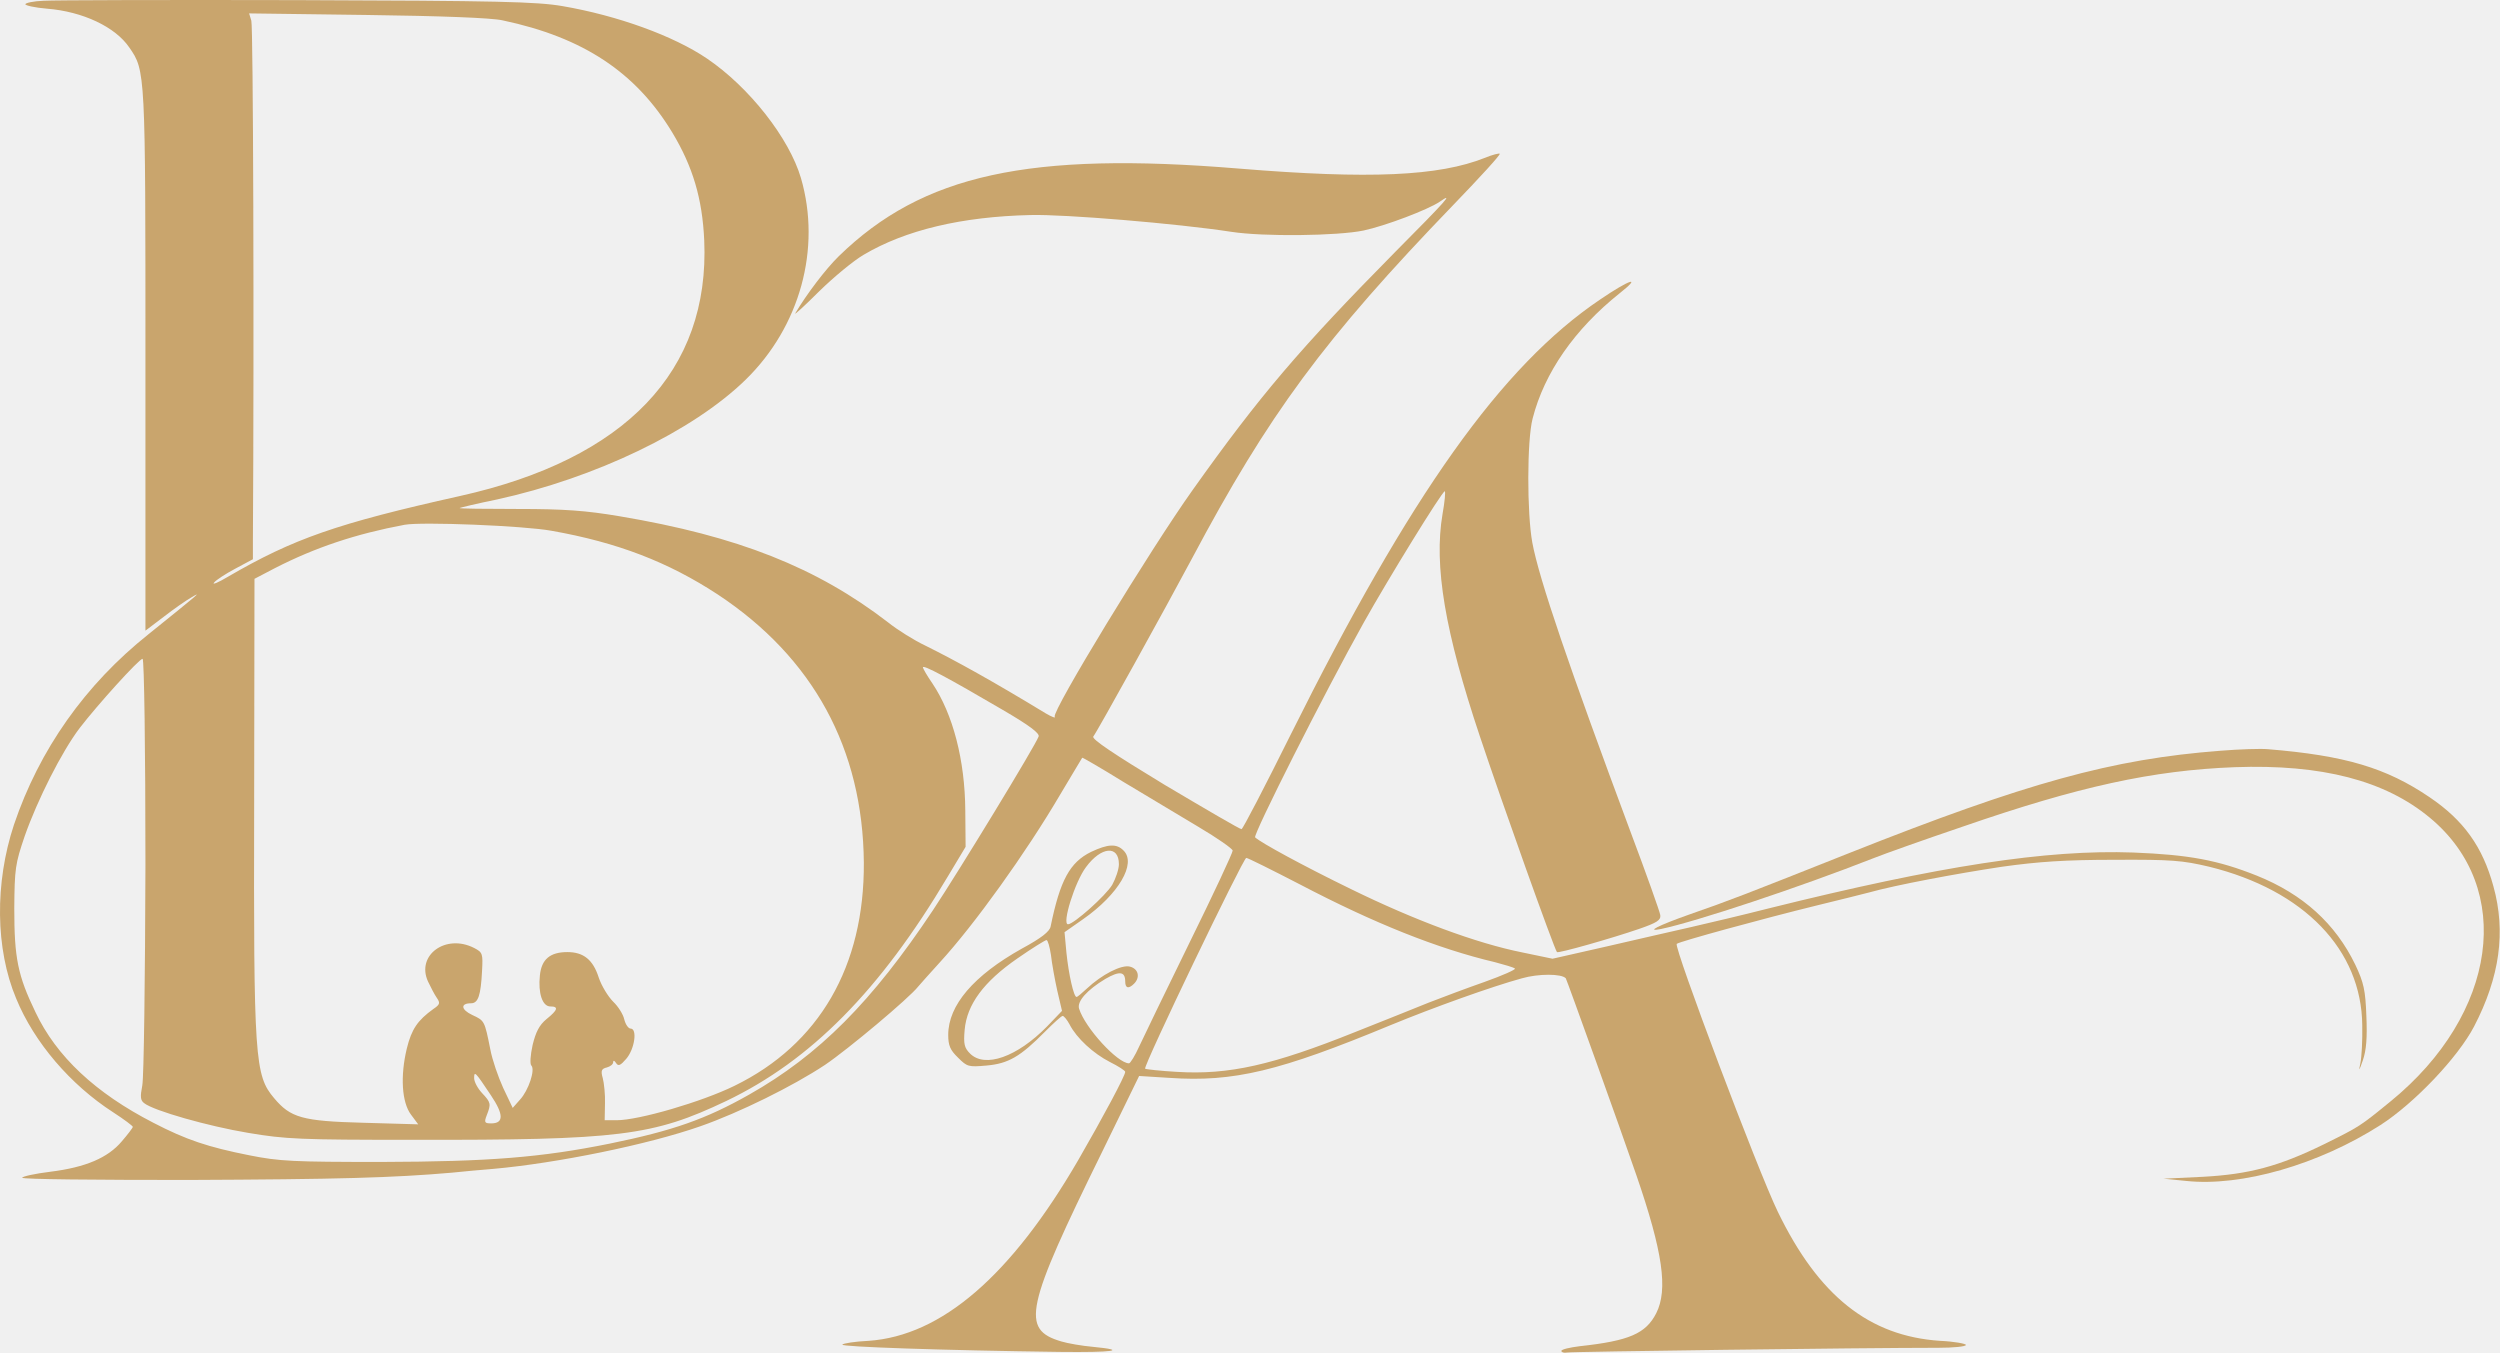
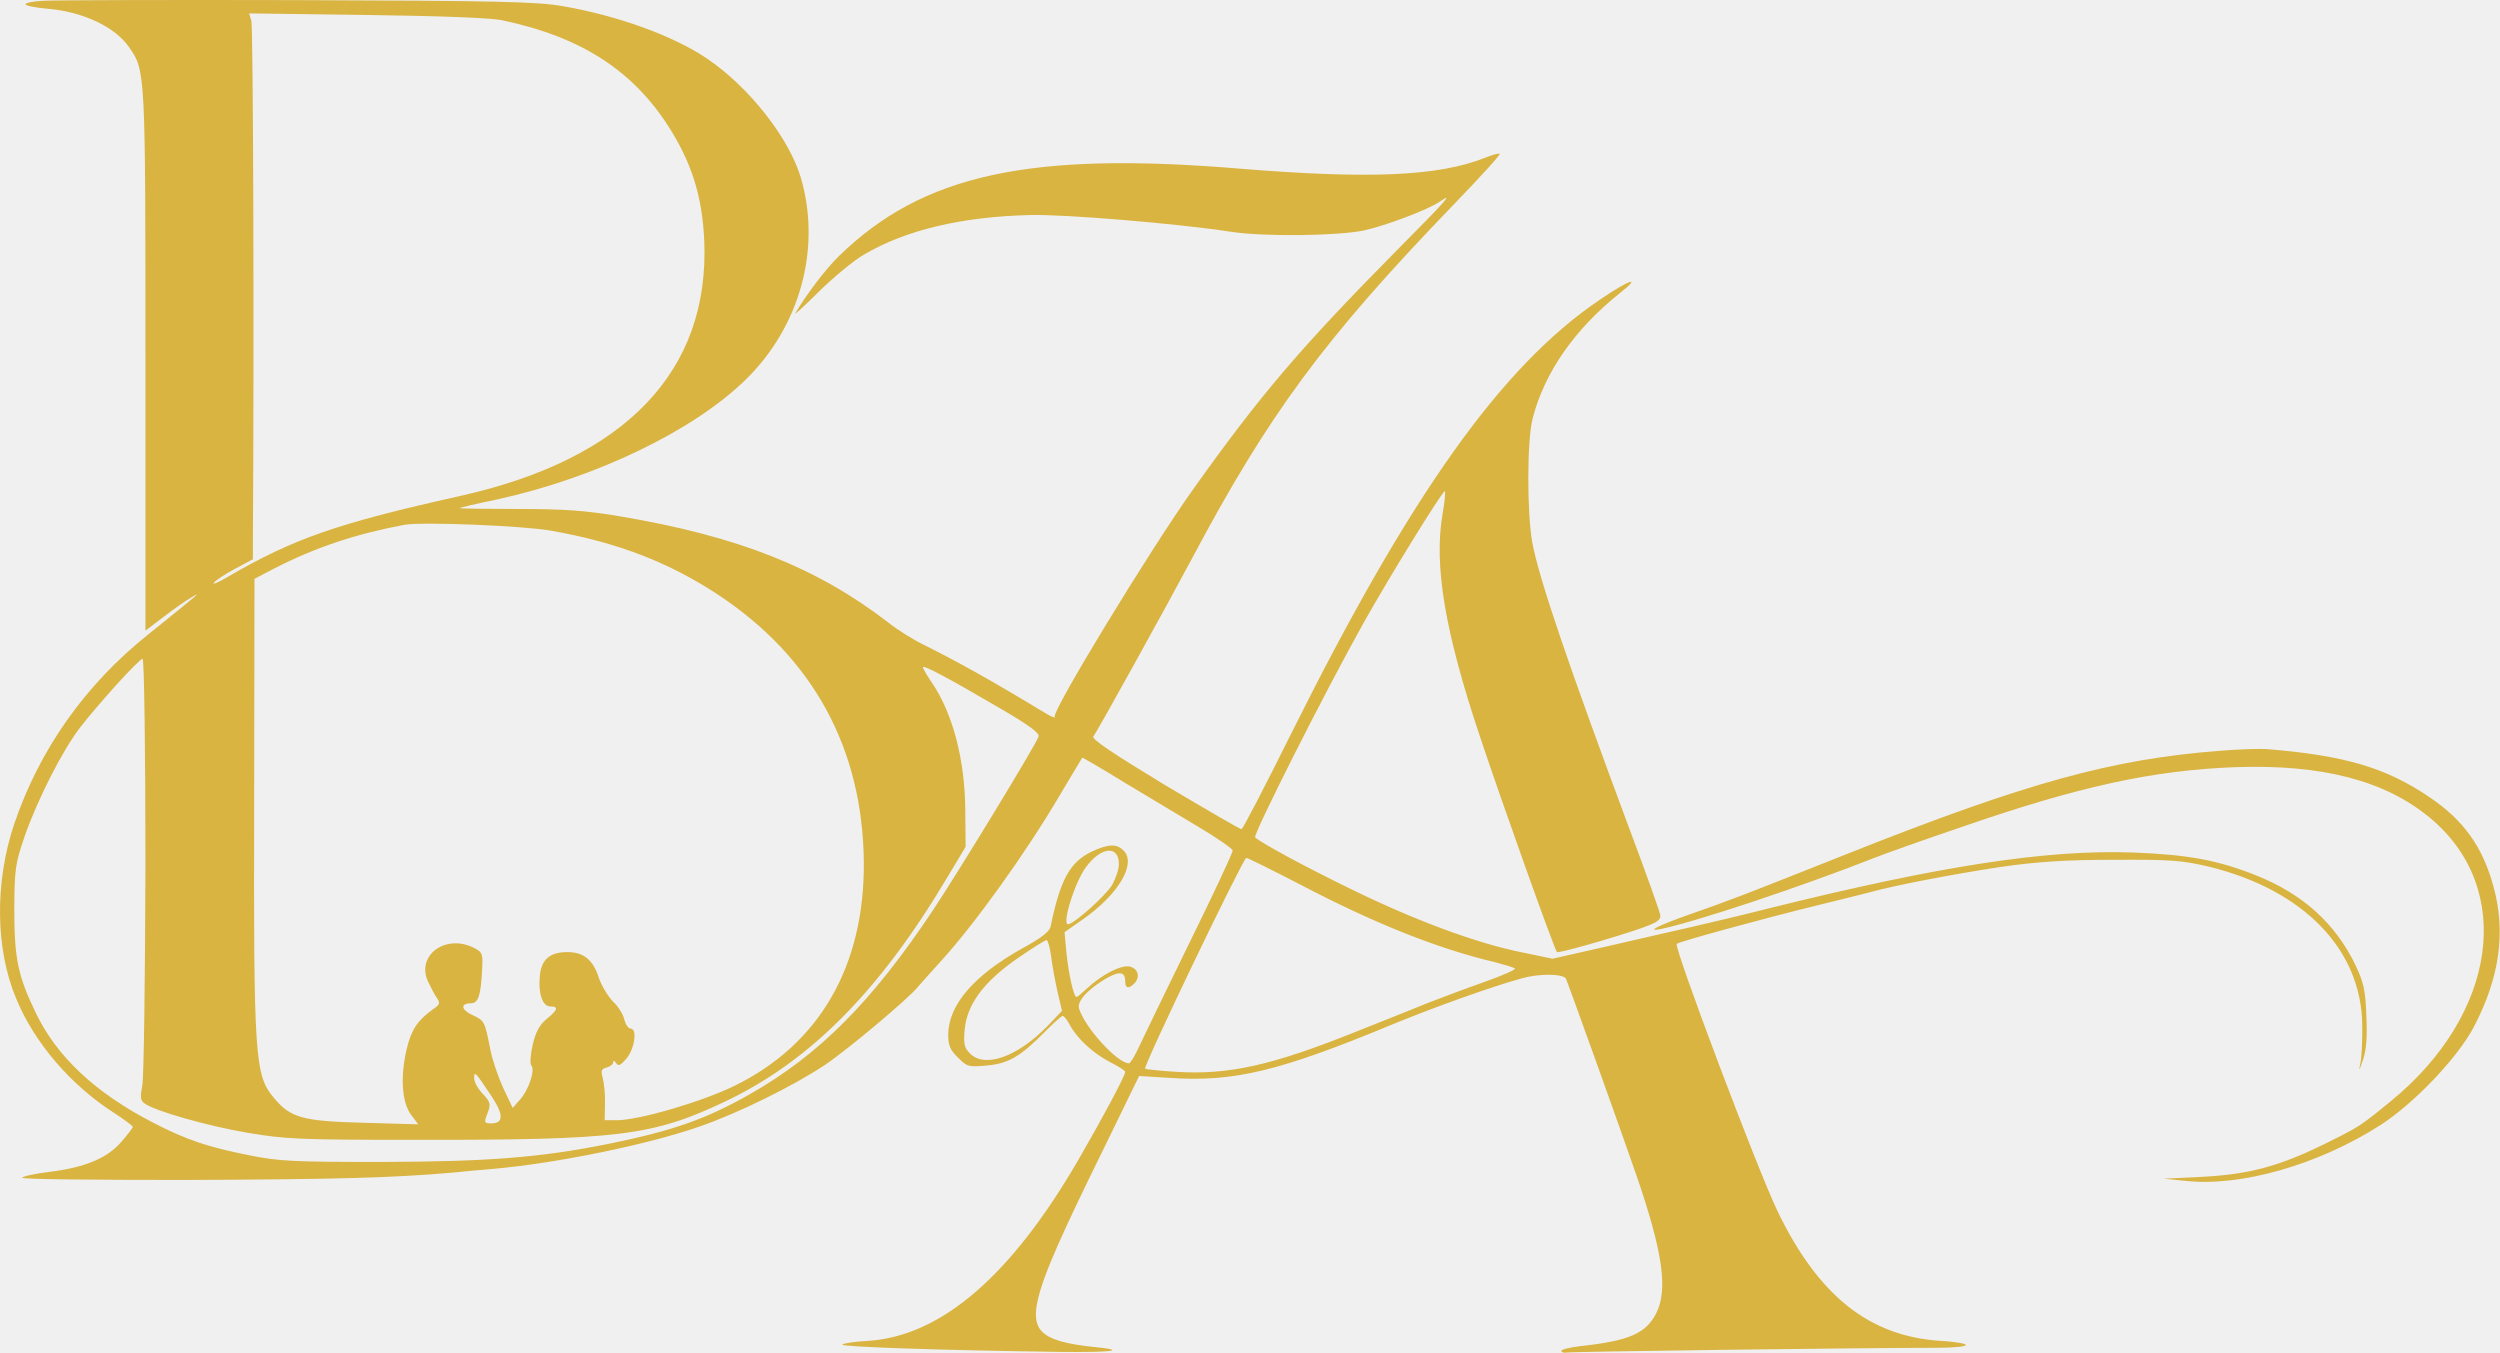
<svg xmlns="http://www.w3.org/2000/svg" width="791" height="428" viewBox="0 0 791 428" fill="none">
  <mask id="path-1-inside-1_890_91" fill="white">
    <path d="M13.819 0.24C10.618 0.34 8.018 0.94 8.018 1.34C8.018 1.74 11.118 2.44 14.819 2.74C26.218 3.64 36.519 8.54 40.919 15.04C46.019 22.34 46.019 22.74 46.019 114.24V199.54L51.819 195.14C54.919 192.74 58.919 189.94 60.519 189.04C64.019 186.94 63.419 187.44 47.019 200.64C26.919 216.64 12.418 237.24 4.418 260.94C-1.682 279.34 -1.482 300.24 5.118 315.94C10.819 329.84 22.319 343.24 35.819 351.94C39.218 354.14 42.019 356.24 42.019 356.54C42.019 356.84 40.419 358.94 38.519 361.14C34.118 366.34 27.119 369.34 15.918 370.74C11.018 371.34 7.018 372.24 7.018 372.64C7.018 373.14 30.518 373.34 59.319 373.34C107.018 373.14 124.518 372.64 142.918 371.04C146.518 370.64 152.418 370.14 156.018 369.84C176.218 368.04 205.118 362.14 221.618 356.34C233.918 352.04 250.918 343.64 261.018 336.94C268.418 331.94 287.718 315.74 290.518 312.14C291.118 311.44 294.118 308.04 297.318 304.54C308.318 292.54 324.618 269.84 335.418 251.44C339.218 245.14 342.318 239.84 342.418 239.74C342.518 239.64 348.419 243.04 355.519 247.44C362.719 251.74 373.318 258.14 379.218 261.64C385.118 265.14 390.019 268.54 390.019 269.14C390.019 269.84 383.919 282.94 376.419 298.14C368.919 313.44 361.719 328.34 360.418 331.14C359.118 334.04 357.619 336.44 357.219 336.44C353.619 336.44 343.318 325.24 341.418 319.14C340.718 316.84 343.919 313.24 349.719 309.74C354.219 307.14 356.019 307.34 356.019 310.54C356.019 312.74 357.118 312.94 358.818 311.24C360.818 309.24 360.219 306.54 357.519 305.84C354.819 305.14 348.618 308.34 343.818 312.84C342.318 314.24 340.919 315.44 340.619 315.44C339.719 315.44 338.118 308.24 337.418 301.44L336.818 294.94L342.818 290.74C353.918 282.94 359.619 273.24 355.519 269.14C353.319 266.84 350.519 267.04 345.219 269.54C338.519 272.84 335.418 278.44 332.418 293.14C332.118 294.74 329.418 296.84 323.318 300.14C308.118 308.64 300.018 318.04 300.018 327.44C300.018 330.74 300.619 332.24 303.119 334.64C306.019 337.54 306.419 337.64 312.119 337.14C319.019 336.54 322.819 334.34 330.619 326.44C333.319 323.74 335.819 321.44 336.219 321.44C336.619 321.44 337.618 322.64 338.418 324.14C340.618 328.44 345.919 333.34 351.219 336.04C353.819 337.34 356.019 338.74 356.019 339.14C356.019 340.34 349.019 353.44 341.219 366.94C319.919 403.64 297.918 422.64 274.818 424.24C270.518 424.44 266.718 425.04 266.518 425.44C266.018 426.14 297.818 427.24 335.318 427.74C352.218 427.94 357.218 427.24 345.818 426.14C342.318 425.84 337.818 425.04 335.818 424.44C322.918 420.64 324.318 414.04 348.818 364.24L360.418 340.44L370.019 341.04C390.319 342.44 404.818 338.94 440.018 324.34C453.618 318.74 472.018 312.14 481.518 309.54C486.718 308.04 494.118 308.04 495.418 309.54C495.718 309.94 512.519 356.64 517.719 371.74C526.119 396.14 527.818 408.04 524.018 415.54C520.718 421.94 515.518 424.24 499.818 425.94C496.618 426.34 494.018 426.94 494.018 427.44C494.018 427.84 494.818 428.14 495.818 427.94C497.318 427.64 588.718 426.44 613.318 426.44C618.118 426.44 622.019 426.04 622.019 425.54C622.019 425.14 618.318 424.44 613.818 424.24C591.418 422.74 575.419 410.04 562.518 383.44C556.318 370.74 529.518 299.64 530.518 298.64C531.218 297.94 557.519 290.74 575.019 286.44C581.919 284.74 589.319 282.94 591.519 282.34C599.719 280.04 618.818 276.44 633.418 274.24C644.818 272.64 653.519 272.04 669.019 272.04C687.219 271.94 690.519 272.24 699.019 274.24C729.019 281.64 747.218 300.54 747.418 324.44C747.518 329.14 747.219 334.54 746.819 336.44C746.219 339.14 746.418 338.94 747.618 335.44C748.718 332.24 749.018 328.24 748.718 321.44C748.418 313.34 747.918 310.94 745.218 305.24C738.918 292.24 728.719 282.94 714.019 277.04C701.719 272.14 692.619 270.44 675.019 269.74C647.519 268.74 613.819 273.94 559.518 287.44C551.318 289.54 540.218 292.14 535.018 293.34C529.818 294.54 517.818 297.24 508.418 299.44L491.218 303.34L481.618 301.34C467.118 298.44 447.518 291.14 427.518 281.34C412.518 274.04 398.919 266.64 397.119 264.94C396.419 264.14 418.918 219.44 431.518 196.94C439.118 183.34 456.218 155.54 457.118 155.44C457.418 155.44 457.118 158.74 456.418 162.64C453.618 179.04 457.218 200.04 468.218 232.94C475.218 253.94 491.718 300.14 492.618 301.24C492.918 301.74 510.118 296.84 518.518 293.94C524.318 291.94 525.518 291.14 525.318 289.54C525.118 288.34 520.918 276.54 515.918 263.24C496.518 211.14 486.918 183.14 484.818 171.64C483.118 162.34 483.118 139.34 484.918 132.44C488.618 117.94 498.218 104.14 512.518 92.74C519.618 87.14 515.718 88.34 506.318 94.74C475.118 115.74 446.219 156.44 408.419 232.34C400.219 248.84 393.218 262.34 392.818 262.34C392.418 262.44 381.519 256.04 368.519 248.34C352.519 238.64 345.318 233.84 345.918 233.04C347.018 231.74 369.519 191.04 377.019 176.94C401.419 131.04 418.818 107.34 460.118 64.54C468.318 56.04 474.818 48.94 474.518 48.64C474.318 48.44 472.218 48.94 469.818 49.94C455.218 55.74 433.419 56.74 392.019 53.34C325.519 47.84 291.918 55.24 265.418 81.04C261.318 85.04 255.218 93.04 251.618 99.14C251.218 99.84 254.719 96.64 259.219 92.14C263.819 87.64 270.119 82.44 273.219 80.64C286.519 72.74 304.419 68.54 326.019 68.04C336.719 67.74 372.619 70.74 389.519 73.34C399.819 74.94 423.218 74.64 431.418 72.94C438.418 71.44 451.818 66.34 455.518 63.84C460.218 60.54 457.618 63.44 441.518 79.64C411.218 110.34 398.619 125.14 377.419 154.94C363.819 174.04 332.719 225.14 333.719 226.74C334.119 227.34 332.818 226.84 330.918 225.74C314.318 215.64 302.419 209.04 292.719 204.24C289.319 202.64 284.018 199.34 281.018 196.94C258.418 179.54 233.518 169.64 196.018 163.34C185.318 161.54 178.618 161.04 163.818 161.04C153.518 161.04 145.218 160.94 145.418 160.74C145.518 160.64 150.818 159.34 157.218 158.04C188.318 151.24 219.218 136.44 235.919 120.14C253.119 103.34 259.919 78.64 253.419 56.34C249.719 43.74 237.119 27.64 223.719 18.54C213.119 11.34 195.419 4.94 178.018 1.94C169.918 0.54 157.818 0.24 94.019 0.04C53.019 -0.06 16.919 0.04 13.819 0.24ZM159.018 6.44C184.618 11.84 201.219 22.94 212.719 41.94C219.219 52.74 222.218 62.84 222.818 76.04C224.618 117.34 198.018 145.24 145.518 156.94C106.518 165.64 92.819 170.44 72.019 182.54C69.019 184.34 67.019 185.14 67.719 184.34C68.319 183.54 71.418 181.54 74.418 179.94L80.019 176.94V170.94C80.418 106.54 80.118 8.34 79.519 6.54L78.819 4.24L116.218 4.74C139.018 5.04 155.618 5.64 159.018 6.44ZM174.518 167.94C195.419 171.64 211.418 177.84 227.018 188.04C257.318 208.04 273.018 236.94 273.318 272.94C273.518 305.74 259.219 330.44 232.418 343.54C222.018 348.64 202.118 354.44 195.118 354.44H191.318L191.418 349.14C191.518 346.34 191.118 342.64 190.718 341.14C190.018 338.74 190.318 338.14 192.018 337.74C193.118 337.44 194.018 336.74 194.018 336.04C194.018 335.44 194.418 335.54 194.918 336.34C195.618 337.44 196.318 337.14 198.118 335.04C200.818 331.94 201.718 325.44 199.518 325.44C198.818 325.44 197.918 324.14 197.518 322.54C197.218 321.04 195.618 318.44 194.018 316.94C192.418 315.34 190.318 311.94 189.418 309.24C187.618 303.64 184.618 301.24 179.518 301.24C174.018 301.24 171.318 303.54 170.818 308.64C170.218 314.24 171.618 318.44 174.118 318.44C176.818 318.44 176.518 319.54 172.918 322.44C170.618 324.34 169.518 326.54 168.518 330.64C167.818 333.84 167.618 336.64 168.118 337.14C169.418 338.44 167.218 345.04 164.518 347.94L162.218 350.54L159.218 344.24C157.618 340.74 155.718 335.24 155.118 331.94C153.318 322.94 153.318 322.94 149.418 321.14C145.818 319.44 145.618 317.44 149.018 317.44C151.318 317.44 152.118 314.94 152.518 307.24C152.818 301.74 152.718 301.34 150.018 299.94C141.018 295.34 131.618 302.24 135.418 310.54C136.318 312.44 137.518 314.74 138.218 315.74C139.318 317.34 139.218 317.84 137.118 319.24C132.118 322.84 130.218 325.64 128.718 331.74C126.618 340.44 127.118 348.74 130.018 352.64L132.318 355.74L114.918 355.24C95.618 354.74 91.918 353.64 86.719 347.44C80.618 340.24 80.219 335.24 80.418 253.54L80.519 183.14L87.019 179.74C99.719 173.24 112.518 168.94 128.018 166.04C133.418 165.04 165.818 166.34 174.518 167.94ZM46.019 273.64C45.919 309.54 45.519 340.94 45.019 343.44C44.319 347.04 44.419 348.14 45.618 349.04C48.618 351.44 65.918 356.34 78.519 358.44C90.319 360.44 95.118 360.64 130.518 360.64C196.018 360.74 206.518 359.44 229.818 348.34C256.518 335.54 278.418 313.44 299.818 277.44L305.518 267.94L305.418 256.44C305.318 240.54 301.518 225.94 295.018 216.24C293.418 213.94 292.018 211.54 292.018 211.14C292.018 210.24 299.918 214.44 317.318 224.64C325.718 229.54 329.019 232.04 328.619 233.04C327.519 236.04 303.519 275.44 295.219 287.94C275.919 316.94 259.118 333.84 237.018 346.34C223.418 354.04 213.018 357.74 192.918 361.84C171.118 366.24 154.718 367.54 120.718 367.64C92.719 367.64 88.418 367.44 78.918 365.54C65.819 362.94 58.919 360.64 48.519 355.24C30.218 345.84 17.819 334.24 11.219 320.24C5.618 308.64 4.518 303.14 4.518 287.44C4.618 274.84 4.818 273.34 7.818 264.54C11.819 253.14 19.518 237.84 25.218 230.34C30.819 223.04 44.019 208.44 45.118 208.44C45.618 208.44 46.019 237.24 46.019 273.64ZM354.019 273.44C354.019 275.04 353.018 277.94 351.918 279.94C349.818 283.44 339.718 292.44 337.918 292.44C335.918 292.44 340.119 278.94 343.619 274.34C348.419 267.84 354.019 267.34 354.019 273.44ZM411.318 279.84C434.818 292.14 454.818 300.14 473.018 304.44C476.018 305.24 478.818 306.04 479.318 306.44C479.718 306.74 475.418 308.64 469.818 310.64C464.118 312.64 456.118 315.64 452.018 317.24C447.918 318.94 437.518 323.04 429.018 326.44C402.618 337.04 388.819 340.14 372.419 339.14C367.119 338.84 362.618 338.34 362.318 338.14C361.618 337.44 393.318 271.54 394.318 271.44C394.818 271.44 402.418 275.24 411.318 279.84ZM332.519 302.14C332.819 304.84 333.719 309.84 334.519 313.44L336.019 319.84L331.318 324.74C321.818 334.44 311.618 338.04 306.918 333.34C305.118 331.54 304.819 330.34 305.219 325.84C305.919 317.84 311.218 310.64 321.918 303.24C326.518 300.04 330.719 297.44 331.119 297.44C331.519 297.44 332.119 299.54 332.519 302.14ZM155.318 346.54C159.418 352.64 159.418 355.44 155.418 355.44C153.318 355.44 153.118 355.14 154.018 352.84C155.418 349.24 155.318 348.84 152.518 345.84C151.118 344.34 150.018 342.24 150.018 341.14C150.018 338.74 150.318 339.04 155.318 346.54Z" />
  </mask>
-   <path d="M13.819 0.24C10.618 0.34 8.018 0.94 8.018 1.34C8.018 1.74 11.118 2.44 14.819 2.74C26.218 3.64 36.519 8.54 40.919 15.04C46.019 22.34 46.019 22.74 46.019 114.24V199.54L51.819 195.14C54.919 192.74 58.919 189.94 60.519 189.04C64.019 186.94 63.419 187.44 47.019 200.64C26.919 216.64 12.418 237.24 4.418 260.94C-1.682 279.34 -1.482 300.24 5.118 315.94C10.819 329.84 22.319 343.24 35.819 351.94C39.218 354.14 42.019 356.24 42.019 356.54C42.019 356.84 40.419 358.94 38.519 361.14C34.118 366.34 27.119 369.34 15.918 370.74C11.018 371.34 7.018 372.24 7.018 372.64C7.018 373.14 30.518 373.34 59.319 373.34C107.018 373.14 124.518 372.64 142.918 371.04C146.518 370.64 152.418 370.14 156.018 369.84C176.218 368.04 205.118 362.14 221.618 356.34C233.918 352.04 250.918 343.64 261.018 336.94C268.418 331.94 287.718 315.74 290.518 312.14C291.118 311.44 294.118 308.04 297.318 304.54C308.318 292.54 324.618 269.84 335.418 251.44C339.218 245.14 342.318 239.84 342.418 239.74C342.518 239.64 348.419 243.04 355.519 247.44C362.719 251.74 373.318 258.14 379.218 261.64C385.118 265.14 390.019 268.54 390.019 269.14C390.019 269.84 383.919 282.94 376.419 298.14C368.919 313.44 361.719 328.34 360.418 331.14C359.118 334.04 357.619 336.44 357.219 336.44C353.619 336.44 343.318 325.24 341.418 319.14C340.718 316.84 343.919 313.24 349.719 309.74C354.219 307.14 356.019 307.34 356.019 310.54C356.019 312.74 357.118 312.94 358.818 311.24C360.818 309.24 360.219 306.54 357.519 305.84C354.819 305.14 348.618 308.34 343.818 312.84C342.318 314.24 340.919 315.44 340.619 315.44C339.719 315.44 338.118 308.24 337.418 301.44L336.818 294.94L342.818 290.74C353.918 282.94 359.619 273.24 355.519 269.14C353.319 266.84 350.519 267.04 345.219 269.54C338.519 272.84 335.418 278.44 332.418 293.14C332.118 294.74 329.418 296.84 323.318 300.14C308.118 308.64 300.018 318.04 300.018 327.44C300.018 330.74 300.619 332.24 303.119 334.64C306.019 337.54 306.419 337.64 312.119 337.14C319.019 336.54 322.819 334.34 330.619 326.44C333.319 323.74 335.819 321.44 336.219 321.44C336.619 321.44 337.618 322.64 338.418 324.14C340.618 328.44 345.919 333.34 351.219 336.04C353.819 337.34 356.019 338.74 356.019 339.14C356.019 340.34 349.019 353.44 341.219 366.94C319.919 403.64 297.918 422.64 274.818 424.24C270.518 424.44 266.718 425.04 266.518 425.44C266.018 426.14 297.818 427.24 335.318 427.74C352.218 427.94 357.218 427.24 345.818 426.14C342.318 425.84 337.818 425.04 335.818 424.44C322.918 420.64 324.318 414.04 348.818 364.24L360.418 340.44L370.019 341.04C390.319 342.44 404.818 338.94 440.018 324.34C453.618 318.74 472.018 312.14 481.518 309.54C486.718 308.04 494.118 308.04 495.418 309.54C495.718 309.94 512.519 356.64 517.719 371.74C526.119 396.14 527.818 408.04 524.018 415.54C520.718 421.94 515.518 424.24 499.818 425.94C496.618 426.34 494.018 426.94 494.018 427.44C494.018 427.84 494.818 428.14 495.818 427.94C497.318 427.64 588.718 426.44 613.318 426.44C618.118 426.44 622.019 426.04 622.019 425.54C622.019 425.14 618.318 424.44 613.818 424.24C591.418 422.74 575.419 410.04 562.518 383.44C556.318 370.74 529.518 299.64 530.518 298.64C531.218 297.94 557.519 290.74 575.019 286.44C581.919 284.74 589.319 282.94 591.519 282.34C599.719 280.04 618.818 276.44 633.418 274.24C644.818 272.64 653.519 272.04 669.019 272.04C687.219 271.94 690.519 272.24 699.019 274.24C729.019 281.64 747.218 300.54 747.418 324.44C747.518 329.14 747.219 334.54 746.819 336.44C746.219 339.14 746.418 338.94 747.618 335.44C748.718 332.24 749.018 328.24 748.718 321.44C748.418 313.34 747.918 310.94 745.218 305.24C738.918 292.24 728.719 282.94 714.019 277.04C701.719 272.14 692.619 270.44 675.019 269.74C647.519 268.74 613.819 273.94 559.518 287.44C551.318 289.54 540.218 292.14 535.018 293.34C529.818 294.54 517.818 297.24 508.418 299.44L491.218 303.34L481.618 301.34C467.118 298.44 447.518 291.14 427.518 281.34C412.518 274.04 398.919 266.64 397.119 264.94C396.419 264.14 418.918 219.44 431.518 196.94C439.118 183.34 456.218 155.54 457.118 155.44C457.418 155.44 457.118 158.74 456.418 162.64C453.618 179.04 457.218 200.04 468.218 232.94C475.218 253.94 491.718 300.14 492.618 301.24C492.918 301.74 510.118 296.84 518.518 293.94C524.318 291.94 525.518 291.14 525.318 289.54C525.118 288.34 520.918 276.54 515.918 263.24C496.518 211.14 486.918 183.14 484.818 171.64C483.118 162.34 483.118 139.34 484.918 132.44C488.618 117.94 498.218 104.14 512.518 92.74C519.618 87.14 515.718 88.34 506.318 94.74C475.118 115.74 446.219 156.44 408.419 232.34C400.219 248.84 393.218 262.34 392.818 262.34C392.418 262.44 381.519 256.04 368.519 248.34C352.519 238.64 345.318 233.84 345.918 233.04C347.018 231.74 369.519 191.04 377.019 176.94C401.419 131.04 418.818 107.34 460.118 64.54C468.318 56.04 474.818 48.94 474.518 48.64C474.318 48.44 472.218 48.94 469.818 49.94C455.218 55.74 433.419 56.74 392.019 53.34C325.519 47.84 291.918 55.24 265.418 81.04C261.318 85.04 255.218 93.04 251.618 99.14C251.218 99.84 254.719 96.64 259.219 92.14C263.819 87.64 270.119 82.44 273.219 80.64C286.519 72.74 304.419 68.54 326.019 68.04C336.719 67.74 372.619 70.74 389.519 73.34C399.819 74.94 423.218 74.64 431.418 72.94C438.418 71.44 451.818 66.34 455.518 63.84C460.218 60.54 457.618 63.44 441.518 79.64C411.218 110.34 398.619 125.14 377.419 154.94C363.819 174.04 332.719 225.14 333.719 226.74C334.119 227.34 332.818 226.84 330.918 225.74C314.318 215.64 302.419 209.04 292.719 204.24C289.319 202.64 284.018 199.34 281.018 196.94C258.418 179.54 233.518 169.64 196.018 163.34C185.318 161.54 178.618 161.04 163.818 161.04C153.518 161.04 145.218 160.94 145.418 160.74C145.518 160.64 150.818 159.34 157.218 158.04C188.318 151.24 219.218 136.44 235.919 120.14C253.119 103.34 259.919 78.64 253.419 56.34C249.719 43.74 237.119 27.64 223.719 18.54C213.119 11.34 195.419 4.94 178.018 1.94C169.918 0.54 157.818 0.24 94.019 0.04C53.019 -0.06 16.919 0.04 13.819 0.24ZM159.018 6.44C184.618 11.84 201.219 22.94 212.719 41.94C219.219 52.74 222.218 62.84 222.818 76.04C224.618 117.34 198.018 145.24 145.518 156.94C106.518 165.64 92.819 170.44 72.019 182.54C69.019 184.34 67.019 185.14 67.719 184.34C68.319 183.54 71.418 181.54 74.418 179.94L80.019 176.94V170.94C80.418 106.54 80.118 8.34 79.519 6.54L78.819 4.24L116.218 4.74C139.018 5.04 155.618 5.64 159.018 6.44ZM174.518 167.94C195.419 171.64 211.418 177.84 227.018 188.04C257.318 208.04 273.018 236.94 273.318 272.94C273.518 305.74 259.219 330.44 232.418 343.54C222.018 348.64 202.118 354.44 195.118 354.44H191.318L191.418 349.14C191.518 346.34 191.118 342.64 190.718 341.14C190.018 338.74 190.318 338.14 192.018 337.74C193.118 337.44 194.018 336.74 194.018 336.04C194.018 335.44 194.418 335.54 194.918 336.34C195.618 337.44 196.318 337.14 198.118 335.04C200.818 331.94 201.718 325.44 199.518 325.44C198.818 325.44 197.918 324.14 197.518 322.54C197.218 321.04 195.618 318.44 194.018 316.94C192.418 315.34 190.318 311.94 189.418 309.24C187.618 303.64 184.618 301.24 179.518 301.24C174.018 301.24 171.318 303.54 170.818 308.64C170.218 314.24 171.618 318.44 174.118 318.44C176.818 318.44 176.518 319.54 172.918 322.44C170.618 324.34 169.518 326.54 168.518 330.64C167.818 333.84 167.618 336.64 168.118 337.14C169.418 338.44 167.218 345.04 164.518 347.94L162.218 350.54L159.218 344.24C157.618 340.74 155.718 335.24 155.118 331.94C153.318 322.94 153.318 322.94 149.418 321.14C145.818 319.44 145.618 317.44 149.018 317.44C151.318 317.44 152.118 314.94 152.518 307.24C152.818 301.74 152.718 301.34 150.018 299.94C141.018 295.34 131.618 302.24 135.418 310.54C136.318 312.44 137.518 314.74 138.218 315.74C139.318 317.34 139.218 317.84 137.118 319.24C132.118 322.84 130.218 325.64 128.718 331.74C126.618 340.44 127.118 348.74 130.018 352.64L132.318 355.74L114.918 355.24C95.618 354.74 91.918 353.64 86.719 347.44C80.618 340.24 80.219 335.24 80.418 253.54L80.519 183.14L87.019 179.74C99.719 173.24 112.518 168.94 128.018 166.04C133.418 165.04 165.818 166.34 174.518 167.94ZM46.019 273.64C45.919 309.54 45.519 340.94 45.019 343.44C44.319 347.04 44.419 348.14 45.618 349.04C48.618 351.44 65.918 356.34 78.519 358.44C90.319 360.44 95.118 360.64 130.518 360.64C196.018 360.74 206.518 359.44 229.818 348.34C256.518 335.54 278.418 313.44 299.818 277.44L305.518 267.94L305.418 256.44C305.318 240.54 301.518 225.94 295.018 216.24C293.418 213.94 292.018 211.54 292.018 211.14C292.018 210.24 299.918 214.44 317.318 224.64C325.718 229.54 329.019 232.04 328.619 233.04C327.519 236.04 303.519 275.44 295.219 287.94C275.919 316.94 259.118 333.84 237.018 346.34C223.418 354.04 213.018 357.74 192.918 361.84C171.118 366.24 154.718 367.54 120.718 367.64C92.719 367.64 88.418 367.44 78.918 365.54C65.819 362.94 58.919 360.64 48.519 355.24C30.218 345.84 17.819 334.24 11.219 320.24C5.618 308.64 4.518 303.14 4.518 287.44C4.618 274.84 4.818 273.34 7.818 264.54C11.819 253.14 19.518 237.84 25.218 230.34C30.819 223.04 44.019 208.44 45.118 208.44C45.618 208.44 46.019 237.24 46.019 273.64ZM354.019 273.44C354.019 275.04 353.018 277.94 351.918 279.94C349.818 283.44 339.718 292.44 337.918 292.44C335.918 292.44 340.119 278.94 343.619 274.34C348.419 267.84 354.019 267.34 354.019 273.44ZM411.318 279.84C434.818 292.14 454.818 300.14 473.018 304.44C476.018 305.24 478.818 306.04 479.318 306.44C479.718 306.74 475.418 308.64 469.818 310.64C464.118 312.64 456.118 315.64 452.018 317.24C447.918 318.94 437.518 323.04 429.018 326.44C402.618 337.04 388.819 340.14 372.419 339.14C367.119 338.84 362.618 338.34 362.318 338.14C361.618 337.44 393.318 271.54 394.318 271.44C394.818 271.44 402.418 275.24 411.318 279.84ZM332.519 302.14C332.819 304.84 333.719 309.84 334.519 313.44L336.019 319.84L331.318 324.74C321.818 334.44 311.618 338.04 306.918 333.34C305.118 331.54 304.819 330.34 305.219 325.84C305.919 317.84 311.218 310.64 321.918 303.24C326.518 300.04 330.719 297.44 331.119 297.44C331.519 297.44 332.119 299.54 332.519 302.14ZM155.318 346.54C159.418 352.64 159.418 355.44 155.418 355.44C153.318 355.44 153.118 355.14 154.018 352.84C155.418 349.24 155.318 348.84 152.518 345.84C151.118 344.34 150.018 342.24 150.018 341.14C150.018 338.74 150.318 339.04 155.318 346.54Z" fill="#C9A56D" stroke="#C9A56D" stroke-width="2" mask="url(#path-1-inside-1_890_91)" />
-   <path d="M702.518 237.54C668.318 240.14 641.218 247.64 585.018 269.94C552.818 282.74 547.218 284.94 534.518 289.34C524.618 292.84 520.518 294.94 525.518 293.94C536.518 291.64 569.118 280.84 593.018 271.44C596.018 270.24 608.618 265.74 621.018 261.54C657.718 248.84 681.118 243.74 707.018 242.74C734.618 241.74 754.618 246.94 768.818 258.74C795.718 281.04 790.218 320.84 756.418 348.44C746.618 356.44 746.618 356.44 735.318 362.04C721.018 369.04 711.618 371.54 697.018 372.34L684.518 372.94L691.618 373.64C709.218 375.54 733.718 368.44 753.218 355.94C763.918 349.04 777.718 334.54 782.818 324.74C790.918 309.14 792.918 294.84 788.918 280.44C785.518 267.94 779.518 259.54 768.718 252.24C755.018 242.94 742.018 239.04 717.518 237.04C715.318 236.84 708.618 237.04 702.518 237.54Z" fill="#C9A56D" />
+   <path d="M13.819 0.24C10.618 0.34 8.018 0.94 8.018 1.34C8.018 1.74 11.118 2.44 14.819 2.74C26.218 3.64 36.519 8.54 40.919 15.04C46.019 22.34 46.019 22.74 46.019 114.24V199.54L51.819 195.14C54.919 192.74 58.919 189.94 60.519 189.04C64.019 186.94 63.419 187.44 47.019 200.64C26.919 216.64 12.418 237.24 4.418 260.94C-1.682 279.34 -1.482 300.24 5.118 315.94C10.819 329.84 22.319 343.24 35.819 351.94C39.218 354.14 42.019 356.24 42.019 356.54C42.019 356.84 40.419 358.94 38.519 361.14C34.118 366.34 27.119 369.34 15.918 370.74C11.018 371.34 7.018 372.24 7.018 372.64C7.018 373.14 30.518 373.34 59.319 373.34C107.018 373.14 124.518 372.64 142.918 371.04C146.518 370.64 152.418 370.14 156.018 369.84C176.218 368.04 205.118 362.14 221.618 356.34C233.918 352.04 250.918 343.64 261.018 336.94C268.418 331.94 287.718 315.74 290.518 312.14C291.118 311.44 294.118 308.04 297.318 304.54C308.318 292.54 324.618 269.84 335.418 251.44C339.218 245.14 342.318 239.84 342.418 239.74C342.518 239.64 348.419 243.04 355.519 247.44C362.719 251.74 373.318 258.14 379.218 261.64C385.118 265.14 390.019 268.54 390.019 269.14C390.019 269.84 383.919 282.94 376.419 298.14C368.919 313.44 361.719 328.34 360.418 331.14C359.118 334.04 357.619 336.44 357.219 336.44C353.619 336.44 343.318 325.24 341.418 319.14C340.718 316.84 343.919 313.24 349.719 309.74C354.219 307.14 356.019 307.34 356.019 310.54C356.019 312.74 357.118 312.94 358.818 311.24C360.818 309.24 360.219 306.54 357.519 305.84C354.819 305.14 348.618 308.34 343.818 312.84C342.318 314.24 340.919 315.44 340.619 315.44C339.719 315.44 338.118 308.24 337.418 301.44L336.818 294.94L342.818 290.74C353.918 282.94 359.619 273.24 355.519 269.14C353.319 266.84 350.519 267.04 345.219 269.54C338.519 272.84 335.418 278.44 332.418 293.14C332.118 294.74 329.418 296.84 323.318 300.14C308.118 308.64 300.018 318.04 300.018 327.44C300.018 330.74 300.619 332.24 303.119 334.64C306.019 337.54 306.419 337.64 312.119 337.14C319.019 336.54 322.819 334.34 330.619 326.44C333.319 323.74 335.819 321.44 336.219 321.44C336.619 321.44 337.618 322.64 338.418 324.14C340.618 328.44 345.919 333.34 351.219 336.04C353.819 337.34 356.019 338.74 356.019 339.14C356.019 340.34 349.019 353.44 341.219 366.94C319.919 403.64 297.918 422.64 274.818 424.24C270.518 424.44 266.718 425.04 266.518 425.44C266.018 426.14 297.818 427.24 335.318 427.74C352.218 427.94 357.218 427.24 345.818 426.14C342.318 425.84 337.818 425.04 335.818 424.44C322.918 420.64 324.318 414.04 348.818 364.24L360.418 340.44L370.019 341.04C390.319 342.44 404.818 338.94 440.018 324.34C453.618 318.74 472.018 312.14 481.518 309.54C486.718 308.04 494.118 308.04 495.418 309.54C495.718 309.94 512.519 356.64 517.719 371.74C526.119 396.14 527.818 408.04 524.018 415.54C520.718 421.94 515.518 424.24 499.818 425.94C496.618 426.34 494.018 426.94 494.018 427.44C494.018 427.84 494.818 428.14 495.818 427.94C497.318 427.64 588.718 426.44 613.318 426.44C618.118 426.44 622.019 426.04 622.019 425.54C622.019 425.14 618.318 424.44 613.818 424.24C591.418 422.74 575.419 410.04 562.518 383.44C556.318 370.74 529.518 299.64 530.518 298.64C531.218 297.94 557.519 290.74 575.019 286.44C581.919 284.74 589.319 282.94 591.519 282.34C599.719 280.04 618.818 276.44 633.418 274.24C644.818 272.64 653.519 272.04 669.019 272.04C687.219 271.94 690.519 272.24 699.019 274.24C729.019 281.64 747.218 300.54 747.418 324.44C747.518 329.14 747.219 334.54 746.819 336.44C746.219 339.14 746.418 338.94 747.618 335.44C748.718 332.24 749.018 328.24 748.718 321.44C748.418 313.34 747.918 310.94 745.218 305.24C738.918 292.24 728.719 282.94 714.019 277.04C701.719 272.14 692.619 270.44 675.019 269.74C647.519 268.74 613.819 273.94 559.518 287.44C551.318 289.54 540.218 292.14 535.018 293.34C529.818 294.54 517.818 297.24 508.418 299.44L491.218 303.34L481.618 301.34C467.118 298.44 447.518 291.14 427.518 281.34C412.518 274.04 398.919 266.64 397.119 264.94C396.419 264.14 418.918 219.44 431.518 196.94C439.118 183.34 456.218 155.54 457.118 155.44C457.418 155.44 457.118 158.74 456.418 162.64C453.618 179.04 457.218 200.04 468.218 232.94C475.218 253.94 491.718 300.14 492.618 301.24C492.918 301.74 510.118 296.84 518.518 293.94C524.318 291.94 525.518 291.14 525.318 289.54C525.118 288.34 520.918 276.54 515.918 263.24C496.518 211.14 486.918 183.14 484.818 171.64C483.118 162.34 483.118 139.34 484.918 132.44C488.618 117.94 498.218 104.14 512.518 92.74C519.618 87.14 515.718 88.34 506.318 94.74C475.118 115.74 446.219 156.44 408.419 232.34C400.219 248.84 393.218 262.34 392.818 262.34C392.418 262.44 381.519 256.04 368.519 248.34C352.519 238.64 345.318 233.84 345.918 233.04C347.018 231.74 369.519 191.04 377.019 176.94C401.419 131.04 418.818 107.34 460.118 64.54C468.318 56.04 474.818 48.94 474.518 48.64C474.318 48.44 472.218 48.94 469.818 49.94C455.218 55.74 433.419 56.74 392.019 53.34C325.519 47.84 291.918 55.24 265.418 81.04C261.318 85.04 255.218 93.04 251.618 99.14C251.218 99.84 254.719 96.64 259.219 92.14C263.819 87.64 270.119 82.44 273.219 80.64C286.519 72.74 304.419 68.54 326.019 68.04C336.719 67.74 372.619 70.74 389.519 73.34C399.819 74.94 423.218 74.64 431.418 72.94C438.418 71.44 451.818 66.34 455.518 63.84C460.218 60.54 457.618 63.44 441.518 79.64C411.218 110.34 398.619 125.14 377.419 154.94C363.819 174.04 332.719 225.14 333.719 226.74C334.119 227.34 332.818 226.84 330.918 225.74C314.318 215.64 302.419 209.04 292.719 204.24C289.319 202.64 284.018 199.34 281.018 196.94C258.418 179.54 233.518 169.64 196.018 163.34C185.318 161.54 178.618 161.04 163.818 161.04C153.518 161.04 145.218 160.94 145.418 160.74C145.518 160.64 150.818 159.34 157.218 158.04C188.318 151.24 219.218 136.44 235.919 120.14C253.119 103.34 259.919 78.64 253.419 56.34C249.719 43.74 237.119 27.64 223.719 18.54C213.119 11.34 195.419 4.94 178.018 1.94C169.918 0.54 157.818 0.24 94.019 0.04C53.019 -0.06 16.919 0.04 13.819 0.24ZM159.018 6.44C184.618 11.84 201.219 22.94 212.719 41.94C219.219 52.74 222.218 62.84 222.818 76.04C224.618 117.34 198.018 145.24 145.518 156.94C106.518 165.64 92.819 170.44 72.019 182.54C69.019 184.34 67.019 185.14 67.719 184.34C68.319 183.54 71.418 181.54 74.418 179.94L80.019 176.94V170.94C80.418 106.54 80.118 8.34 79.519 6.54L78.819 4.24L116.218 4.74C139.018 5.04 155.618 5.64 159.018 6.44ZM174.518 167.94C195.419 171.64 211.418 177.84 227.018 188.04C257.318 208.04 273.018 236.94 273.318 272.94C273.518 305.74 259.219 330.44 232.418 343.54C222.018 348.64 202.118 354.44 195.118 354.44H191.318L191.418 349.14C191.518 346.34 191.118 342.64 190.718 341.14C190.018 338.74 190.318 338.14 192.018 337.74C193.118 337.44 194.018 336.74 194.018 336.04C194.018 335.44 194.418 335.54 194.918 336.34C195.618 337.44 196.318 337.14 198.118 335.04C200.818 331.94 201.718 325.44 199.518 325.44C198.818 325.44 197.918 324.14 197.518 322.54C197.218 321.04 195.618 318.44 194.018 316.94C192.418 315.34 190.318 311.94 189.418 309.24C187.618 303.64 184.618 301.24 179.518 301.24C174.018 301.24 171.318 303.54 170.818 308.64C170.218 314.24 171.618 318.44 174.118 318.44C176.818 318.44 176.518 319.54 172.918 322.44C170.618 324.34 169.518 326.54 168.518 330.64C167.818 333.84 167.618 336.64 168.118 337.14C169.418 338.44 167.218 345.04 164.518 347.94L162.218 350.54L159.218 344.24C157.618 340.74 155.718 335.24 155.118 331.94C153.318 322.94 153.318 322.94 149.418 321.14C145.818 319.44 145.618 317.44 149.018 317.44C151.318 317.44 152.118 314.94 152.518 307.24C152.818 301.74 152.718 301.34 150.018 299.94C141.018 295.34 131.618 302.24 135.418 310.54C136.318 312.44 137.518 314.74 138.218 315.74C139.318 317.34 139.218 317.84 137.118 319.24C132.118 322.84 130.218 325.64 128.718 331.74C126.618 340.44 127.118 348.74 130.018 352.64L132.318 355.74L114.918 355.24C95.618 354.74 91.918 353.64 86.719 347.44C80.618 340.24 80.219 335.24 80.418 253.54L80.519 183.14L87.019 179.74C99.719 173.24 112.518 168.94 128.018 166.04C133.418 165.04 165.818 166.34 174.518 167.94ZM46.019 273.64C45.919 309.54 45.519 340.94 45.019 343.44C44.319 347.04 44.419 348.14 45.618 349.04C48.618 351.44 65.918 356.34 78.519 358.44C90.319 360.44 95.118 360.64 130.518 360.64C196.018 360.74 206.518 359.44 229.818 348.34C256.518 335.54 278.418 313.44 299.818 277.44L305.518 267.94L305.418 256.44C305.318 240.54 301.518 225.94 295.018 216.24C293.418 213.94 292.018 211.54 292.018 211.14C292.018 210.24 299.918 214.44 317.318 224.64C325.718 229.54 329.019 232.04 328.619 233.04C327.519 236.04 303.519 275.44 295.219 287.94C275.919 316.94 259.118 333.84 237.018 346.34C223.418 354.04 213.018 357.74 192.918 361.84C171.118 366.24 154.718 367.54 120.718 367.64C92.719 367.64 88.418 367.44 78.918 365.54C65.819 362.94 58.919 360.64 48.519 355.24C30.218 345.84 17.819 334.24 11.219 320.24C5.618 308.64 4.518 303.14 4.518 287.44C4.618 274.84 4.818 273.34 7.818 264.54C11.819 253.14 19.518 237.84 25.218 230.34C30.819 223.04 44.019 208.44 45.118 208.44C45.618 208.44 46.019 237.24 46.019 273.64ZM354.019 273.44C354.019 275.04 353.018 277.94 351.918 279.94C349.818 283.44 339.718 292.44 337.918 292.44C335.918 292.44 340.119 278.94 343.619 274.34C348.419 267.84 354.019 267.34 354.019 273.44ZM411.318 279.84C434.818 292.14 454.818 300.14 473.018 304.44C476.018 305.24 478.818 306.04 479.318 306.44C479.718 306.74 475.418 308.64 469.818 310.64C464.118 312.64 456.118 315.64 452.018 317.24C447.918 318.94 437.518 323.04 429.018 326.44C402.618 337.04 388.819 340.14 372.419 339.14C367.119 338.84 362.618 338.34 362.318 338.14C361.618 337.44 393.318 271.54 394.318 271.44C394.818 271.44 402.418 275.24 411.318 279.84ZM332.519 302.14C332.819 304.84 333.719 309.84 334.519 313.44L336.019 319.84L331.318 324.74C321.818 334.44 311.618 338.04 306.918 333.34C305.118 331.54 304.819 330.34 305.219 325.84C305.919 317.84 311.218 310.64 321.918 303.24C326.518 300.04 330.719 297.44 331.119 297.44C331.519 297.44 332.119 299.54 332.519 302.14ZM155.318 346.54C159.418 352.64 159.418 355.44 155.418 355.44C153.318 355.44 153.118 355.14 154.018 352.84C155.418 349.24 155.318 348.84 152.518 345.84C151.118 344.34 150.018 342.24 150.018 341.14C150.018 338.74 150.318 339.04 155.318 346.54Z" fill="#D9B441" stroke="#D9B441" stroke-width="2" mask="url(#path-1-inside-1_890_91)" />
+   <path d="M702.518 237.54C668.318 240.14 641.218 247.64 585.018 269.94C552.818 282.74 547.218 284.94 534.518 289.34C524.618 292.84 520.518 294.94 525.518 293.94C536.518 291.64 569.118 280.84 593.018 271.44C596.018 270.24 608.618 265.74 621.018 261.54C657.718 248.84 681.118 243.74 707.018 242.74C734.618 241.74 754.618 246.94 768.818 258.74C795.718 281.04 790.218 320.84 756.418 348.44C746.618 356.44 746.618 356.44 735.318 362.04C721.018 369.04 711.618 371.54 697.018 372.34L684.518 372.94L691.618 373.64C709.218 375.54 733.718 368.44 753.218 355.94C763.918 349.04 777.718 334.54 782.818 324.74C790.918 309.14 792.918 294.84 788.918 280.44C785.518 267.94 779.518 259.54 768.718 252.24C755.018 242.94 742.018 239.04 717.518 237.04C715.318 236.84 708.618 237.04 702.518 237.54Z" fill="#D9B441" />
</svg>
